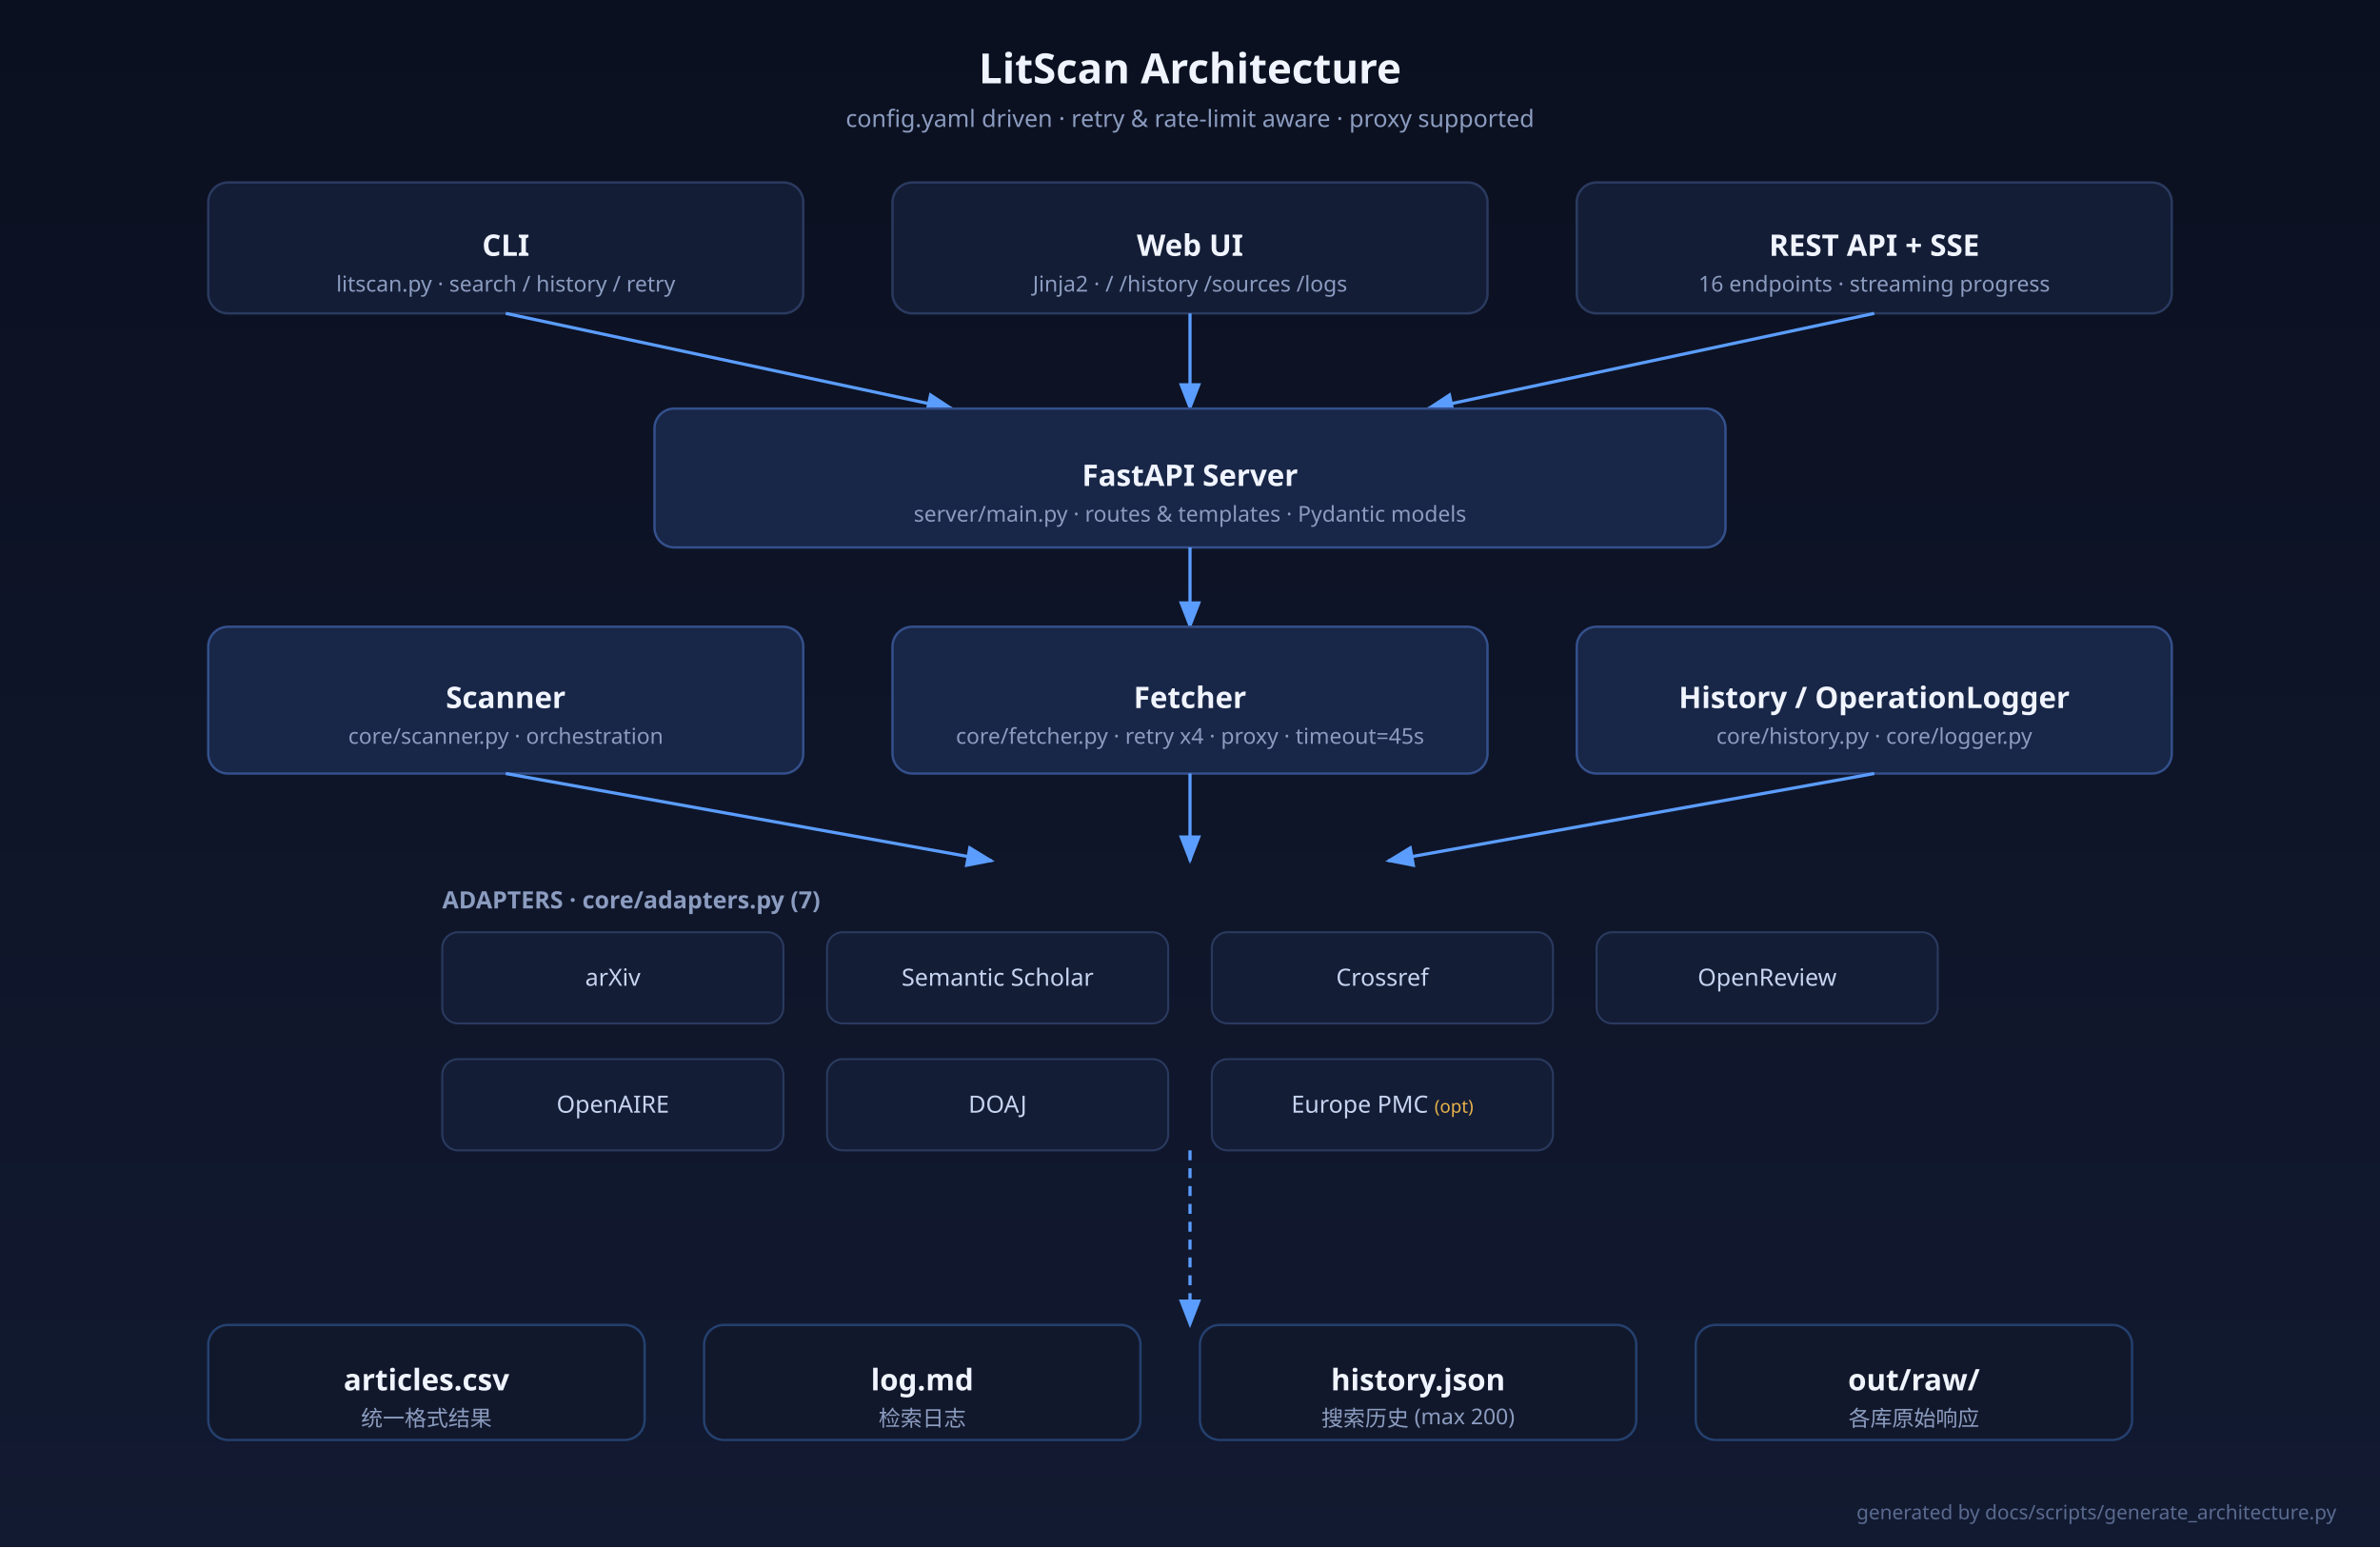
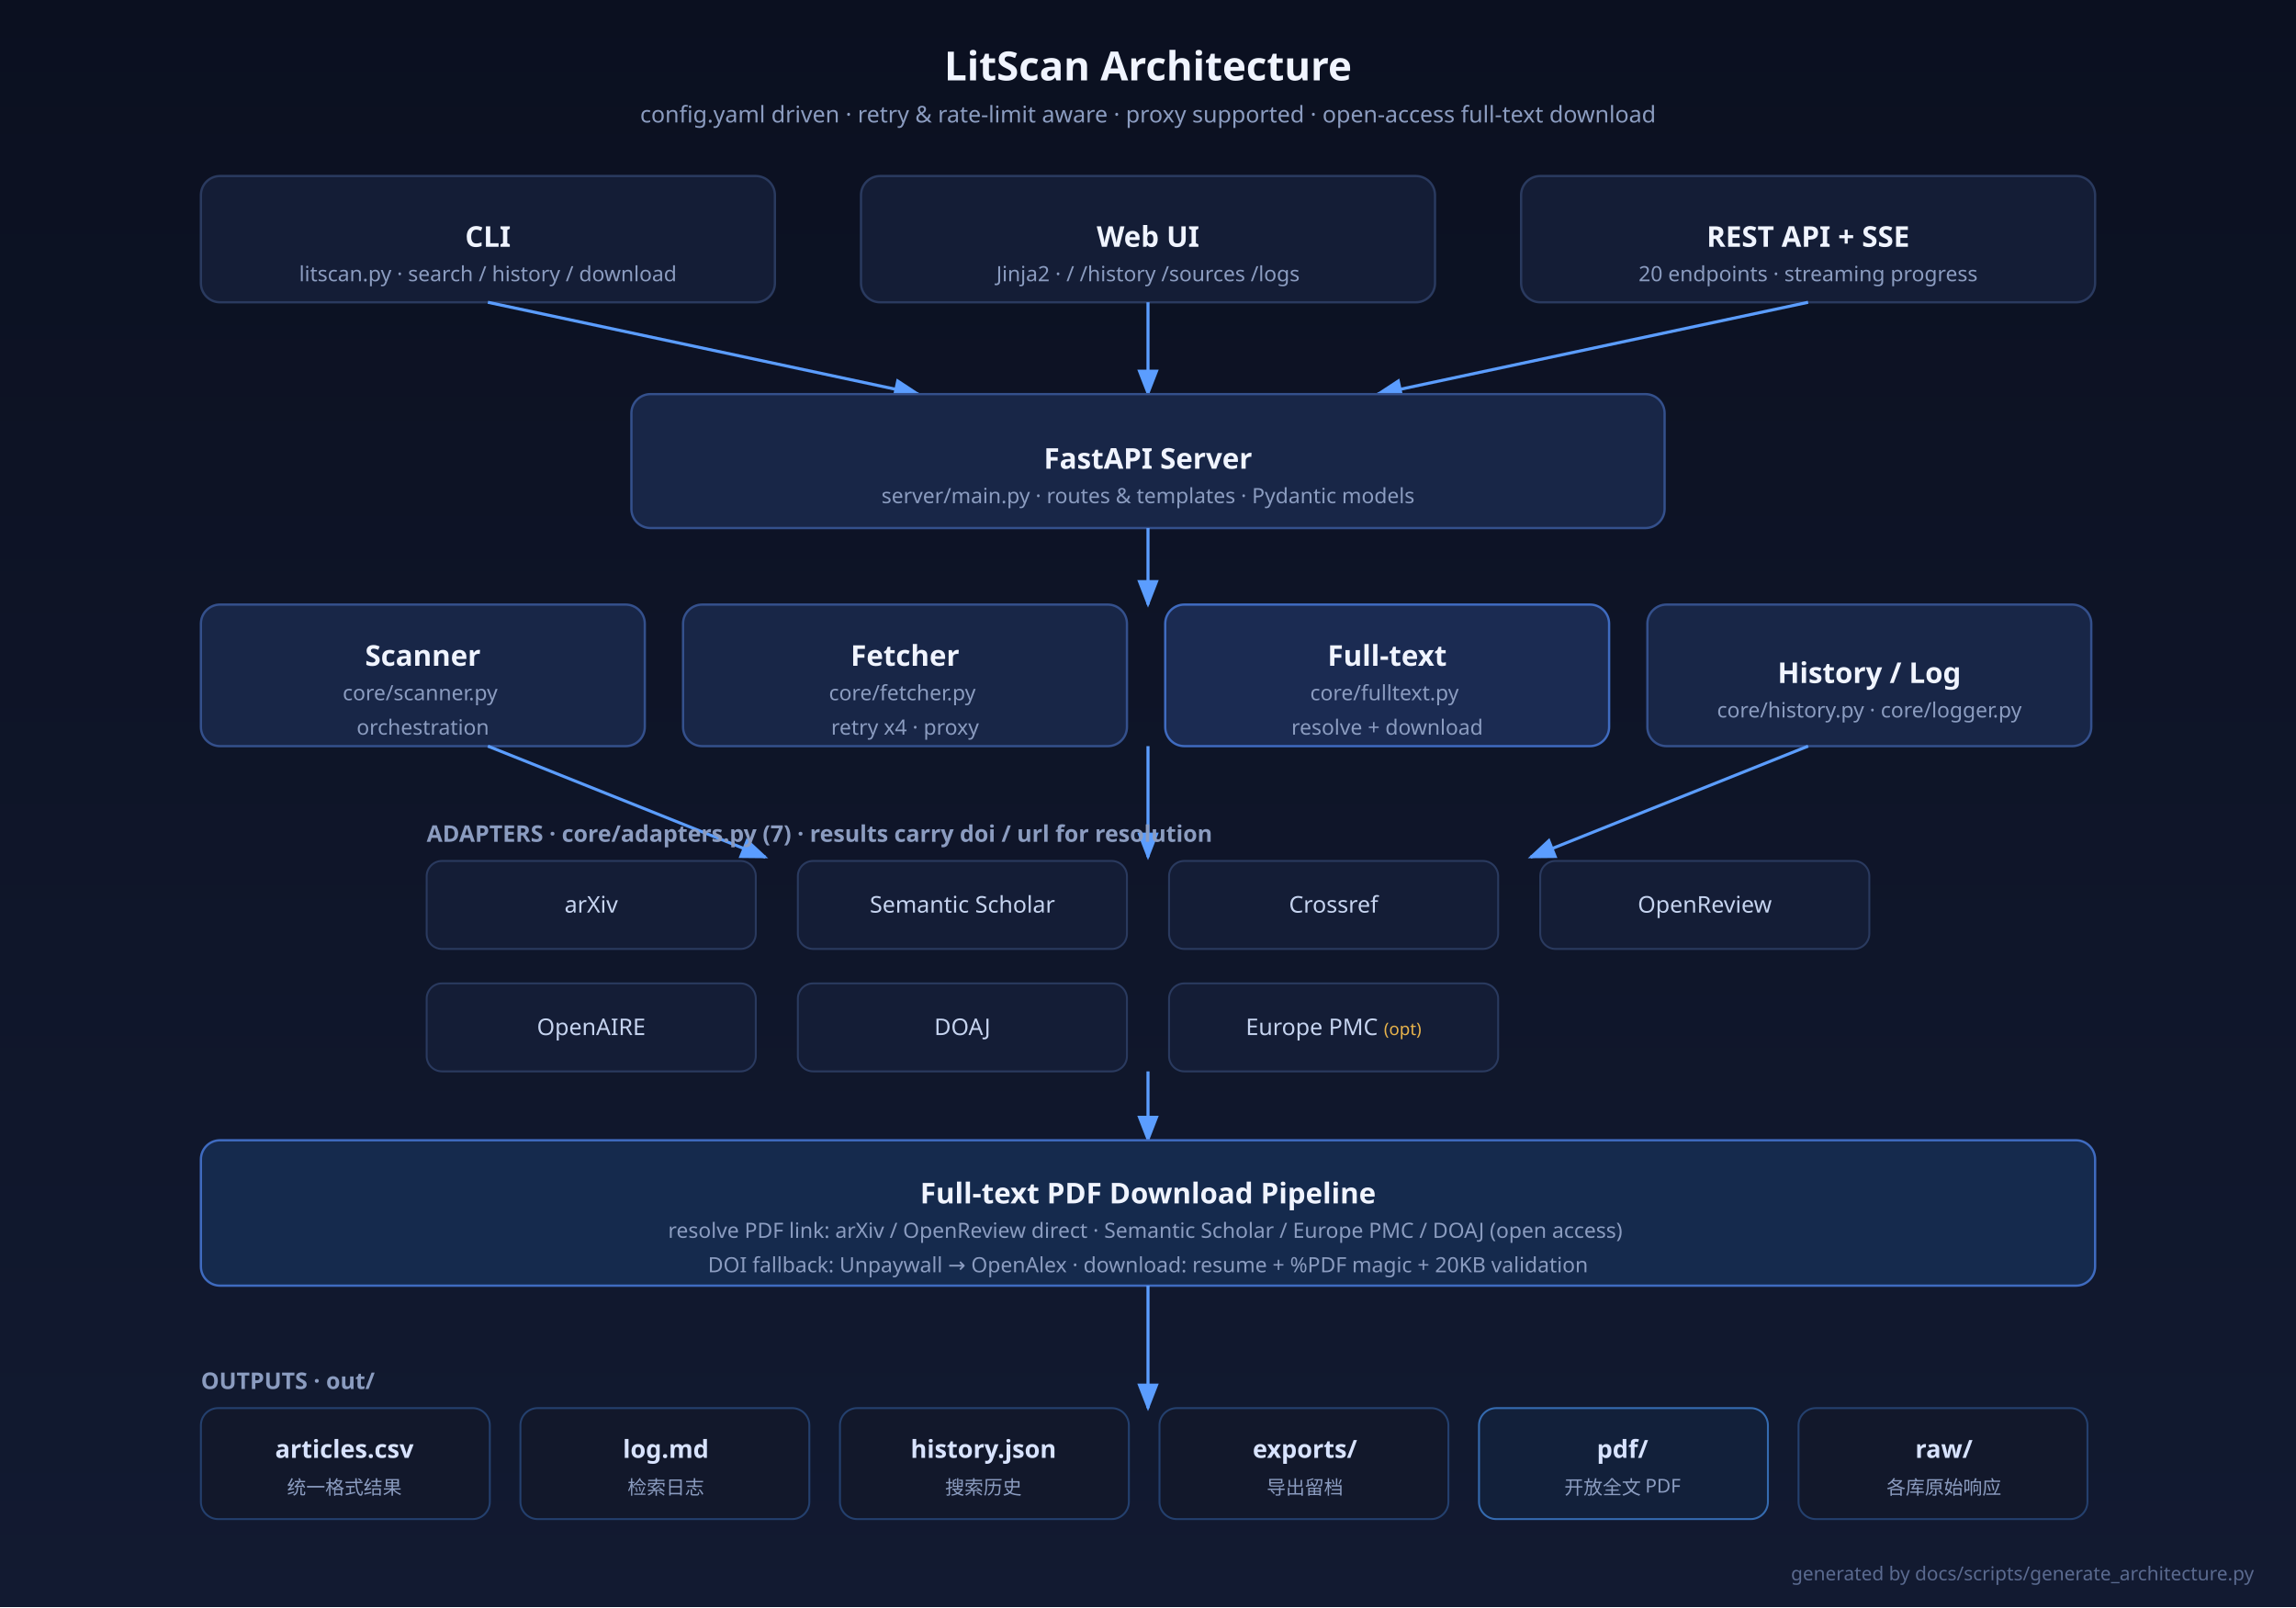
- <svg xmlns="http://www.w3.org/2000/svg" viewBox="0 0 1200 780" font-family="'Segoe UI','PingFang SC','Microsoft YaHei',sans-serif">
+ <svg xmlns="http://www.w3.org/2000/svg" viewBox="0 0 1200 840" font-family="'Segoe UI','PingFang SC','Microsoft YaHei',sans-serif">
  <defs>
    <linearGradient id="bg" x1="0" y1="0" x2="0" y2="1">
      <stop offset="0" stop-color="#0b1020" />
      <stop offset="1" stop-color="#121a31" />
    </linearGradient>
    <marker id="ah" markerWidth="9" markerHeight="7" refX="8" refY="3.5" orient="auto">
      <polygon points="0 0, 9 3.5, 0 7" fill="#5b9dff" />
    </marker>
  </defs>
-   <rect width="1200" height="780" fill="url(#bg)" />
+   <rect width="1200" height="840" fill="url(#bg)" />
  <text x="600" y="42" text-anchor="middle" font-size="21" font-weight="800" fill="#f0f4ff">LitScan Architecture</text>
-   <text x="600" y="64" text-anchor="middle" font-size="12" fill="#8b9cc0">config.yaml driven · retry &amp; rate-limit aware · proxy supported</text>
+   <text x="600" y="64" text-anchor="middle" font-size="12" fill="#8b9cc0">config.yaml driven · retry &amp; rate-limit aware · proxy supported · open-access full-text download</text>
  <rect x="105" y="92" width="300" height="66" rx="10" fill="#141d36" stroke="#2a3a5f" stroke-width="1.2" />
  <text x="255" y="129" text-anchor="middle" font-size="15" font-weight="700" fill="#f0f4ff">CLI</text>
  <text x="255" y="147" text-anchor="middle" font-size="11" fill="#8b9cc0">
-     <tspan x="255" dy="0">litscan.py · search / history / retry</tspan>
+     <tspan x="255" dy="0">litscan.py · search / history / download</tspan>
  </text>
  <rect x="450" y="92" width="300" height="66" rx="10" fill="#141d36" stroke="#2a3a5f" stroke-width="1.2" />
  <text x="600" y="129" text-anchor="middle" font-size="15" font-weight="700" fill="#f0f4ff">Web UI</text>
  <text x="600" y="147" text-anchor="middle" font-size="11" fill="#8b9cc0">
    <tspan x="600" dy="0">Jinja2 · / /history /sources /logs</tspan>
  </text>
  <rect x="795" y="92" width="300" height="66" rx="10" fill="#141d36" stroke="#2a3a5f" stroke-width="1.2" />
  <text x="945" y="129" text-anchor="middle" font-size="15" font-weight="700" fill="#f0f4ff">REST API + SSE</text>
  <text x="945" y="147" text-anchor="middle" font-size="11" fill="#8b9cc0">
-     <tspan x="945" dy="0">16 endpoints · streaming progress</tspan>
+     <tspan x="945" dy="0">20 endpoints · streaming progress</tspan>
  </text>
  <line x1="255" y1="158" x2="480" y2="206" stroke="#5b9dff" stroke-width="1.6" marker-end="url(#ah)" />
  <line x1="600" y1="158" x2="600" y2="206" stroke="#5b9dff" stroke-width="1.6" marker-end="url(#ah)" />
  <line x1="945" y1="158" x2="720" y2="206" stroke="#5b9dff" stroke-width="1.6" marker-end="url(#ah)" />
  <rect x="330" y="206" width="540" height="70" rx="10" fill="#182647" stroke="#34508c" stroke-width="1.2" />
  <text x="600" y="245" text-anchor="middle" font-size="15" font-weight="700" fill="#f0f4ff">FastAPI Server</text>
  <text x="600" y="263" text-anchor="middle" font-size="11" fill="#8b9cc0">
    <tspan x="600" dy="0">server/main.py · routes &amp; templates · Pydantic models</tspan>
  </text>
  <line x1="600" y1="276" x2="600" y2="316" stroke="#5b9dff" stroke-width="1.6" marker-end="url(#ah)" />
-   <rect x="105" y="316" width="300" height="74" rx="10" fill="#182647" stroke="#34508c" stroke-width="1.2" />
-   <text x="255" y="357" text-anchor="middle" font-size="15" font-weight="700" fill="#f0f4ff">Scanner</text>
-   <text x="255" y="375" text-anchor="middle" font-size="11" fill="#8b9cc0">
-     <tspan x="255" dy="0">core/scanner.py · orchestration</tspan>
+   <rect x="105" y="316" width="232" height="74" rx="10" fill="#182647" stroke="#34508c" stroke-width="1.2" />
+   <text x="221" y="348" text-anchor="middle" font-size="15" font-weight="700" fill="#f0f4ff">Scanner</text>
+   <text x="221" y="366" text-anchor="middle" font-size="11" fill="#8b9cc0">
+     <tspan x="221" dy="0">core/scanner.py </tspan>
+     <tspan x="221" dy="18"> orchestration</tspan>
  </text>
-   <rect x="450" y="316" width="300" height="74" rx="10" fill="#182647" stroke="#34508c" stroke-width="1.2" />
-   <text x="600" y="357" text-anchor="middle" font-size="15" font-weight="700" fill="#f0f4ff">Fetcher</text>
-   <text x="600" y="375" text-anchor="middle" font-size="11" fill="#8b9cc0">
-     <tspan x="600" dy="0">core/fetcher.py · retry x4 · proxy · timeout=45s</tspan>
+   <rect x="357" y="316" width="232" height="74" rx="10" fill="#182647" stroke="#34508c" stroke-width="1.2" />
+   <text x="473" y="348" text-anchor="middle" font-size="15" font-weight="700" fill="#f0f4ff">Fetcher</text>
+   <text x="473" y="366" text-anchor="middle" font-size="11" fill="#8b9cc0">
+     <tspan x="473" dy="0">core/fetcher.py </tspan>
+     <tspan x="473" dy="18"> retry x4 · proxy</tspan>
  </text>
-   <rect x="795" y="316" width="300" height="74" rx="10" fill="#182647" stroke="#34508c" stroke-width="1.2" />
-   <text x="945" y="357" text-anchor="middle" font-size="15" font-weight="700" fill="#f0f4ff">History / OperationLogger</text>
-   <text x="945" y="375" text-anchor="middle" font-size="11" fill="#8b9cc0">
-     <tspan x="945" dy="0">core/history.py · core/logger.py</tspan>
+   <rect x="609" y="316" width="232" height="74" rx="10" fill="#1b2b52" stroke="#3f6bc0" stroke-width="1.2" />
+   <text x="725" y="348" text-anchor="middle" font-size="15" font-weight="700" fill="#f0f4ff">Full-text</text>
+   <text x="725" y="366" text-anchor="middle" font-size="11" fill="#8b9cc0">
+     <tspan x="725" dy="0">core/fulltext.py </tspan>
+     <tspan x="725" dy="18"> resolve + download</tspan>
  </text>
-   <line x1="255" y1="390" x2="500" y2="434" stroke="#5b9dff" stroke-width="1.6" marker-end="url(#ah)" />
-   <line x1="600" y1="390" x2="600" y2="434" stroke="#5b9dff" stroke-width="1.6" marker-end="url(#ah)" />
-   <line x1="945" y1="390" x2="700" y2="434" stroke="#5b9dff" stroke-width="1.6" marker-end="url(#ah)" />
-   <text x="223" y="458" font-size="12" font-weight="700" fill="#8b9cc0">ADAPTERS · core/adapters.py (7)</text>
+   <rect x="861" y="316" width="232" height="74" rx="10" fill="#182647" stroke="#34508c" stroke-width="1.2" />
+   <text x="977" y="357" text-anchor="middle" font-size="15" font-weight="700" fill="#f0f4ff">History / Log</text>
+   <text x="977" y="375" text-anchor="middle" font-size="11" fill="#8b9cc0">
+     <tspan x="977" dy="0">core/history.py · core/logger.py</tspan>
+   </text>
+   <line x1="255" y1="390" x2="400" y2="448" stroke="#5b9dff" stroke-width="1.6" marker-end="url(#ah)" />
+   <line x1="600" y1="390" x2="600" y2="448" stroke="#5b9dff" stroke-width="1.6" marker-end="url(#ah)" />
+   <line x1="945" y1="390" x2="800" y2="448" stroke="#5b9dff" stroke-width="1.6" marker-end="url(#ah)" />
+   <text x="223" y="440" font-size="12" font-weight="700" fill="#8b9cc0">ADAPTERS · core/adapters.py (7) · results carry doi / url for resolution</text>
  <g>
-     <rect x="223" y="470" width="172" height="46" rx="8" fill="#141d36" stroke="#2a3a5f" />
-     <text x="309" y="497" text-anchor="middle" font-size="12" fill="#c6d4f0">arXiv</text>
+     <rect x="223" y="450" width="172" height="46" rx="8" fill="#141d36" stroke="#2a3a5f" />
+     <text x="309" y="477" text-anchor="middle" font-size="12" fill="#c6d4f0">arXiv</text>
  </g>
  <g>
-     <rect x="417" y="470" width="172" height="46" rx="8" fill="#141d36" stroke="#2a3a5f" />
-     <text x="503" y="497" text-anchor="middle" font-size="12" fill="#c6d4f0">Semantic Scholar</text>
+     <rect x="417" y="450" width="172" height="46" rx="8" fill="#141d36" stroke="#2a3a5f" />
+     <text x="503" y="477" text-anchor="middle" font-size="12" fill="#c6d4f0">Semantic Scholar</text>
  </g>
  <g>
-     <rect x="611" y="470" width="172" height="46" rx="8" fill="#141d36" stroke="#2a3a5f" />
-     <text x="697" y="497" text-anchor="middle" font-size="12" fill="#c6d4f0">Crossref</text>
+     <rect x="611" y="450" width="172" height="46" rx="8" fill="#141d36" stroke="#2a3a5f" />
+     <text x="697" y="477" text-anchor="middle" font-size="12" fill="#c6d4f0">Crossref</text>
  </g>
  <g>
-     <rect x="805" y="470" width="172" height="46" rx="8" fill="#141d36" stroke="#2a3a5f" />
-     <text x="891" y="497" text-anchor="middle" font-size="12" fill="#c6d4f0">OpenReview</text>
+     <rect x="805" y="450" width="172" height="46" rx="8" fill="#141d36" stroke="#2a3a5f" />
+     <text x="891" y="477" text-anchor="middle" font-size="12" fill="#c6d4f0">OpenReview</text>
  </g>
  <g>
-     <rect x="223" y="534" width="172" height="46" rx="8" fill="#141d36" stroke="#2a3a5f" />
-     <text x="309" y="561" text-anchor="middle" font-size="12" fill="#c6d4f0">OpenAIRE</text>
+     <rect x="223" y="514" width="172" height="46" rx="8" fill="#141d36" stroke="#2a3a5f" />
+     <text x="309" y="541" text-anchor="middle" font-size="12" fill="#c6d4f0">OpenAIRE</text>
  </g>
  <g>
-     <rect x="417" y="534" width="172" height="46" rx="8" fill="#141d36" stroke="#2a3a5f" />
-     <text x="503" y="561" text-anchor="middle" font-size="12" fill="#c6d4f0">DOAJ</text>
+     <rect x="417" y="514" width="172" height="46" rx="8" fill="#141d36" stroke="#2a3a5f" />
+     <text x="503" y="541" text-anchor="middle" font-size="12" fill="#c6d4f0">DOAJ</text>
  </g>
  <g>
-     <rect x="611" y="534" width="172" height="46" rx="8" fill="#141d36" stroke="#2a3a5f" />
-     <text x="697" y="561" text-anchor="middle" font-size="12" fill="#c6d4f0">Europe PMC <tspan fill="#e8b34b" font-size="9"> (opt)</tspan>
+     <rect x="611" y="514" width="172" height="46" rx="8" fill="#141d36" stroke="#2a3a5f" />
+     <text x="697" y="541" text-anchor="middle" font-size="12" fill="#c6d4f0">Europe PMC <tspan fill="#e8b34b" font-size="9"> (opt)</tspan>
    </text>
  </g>
-   <line x1="600" y1="580" x2="600" y2="668" stroke="#5b9dff" stroke-width="1.6" marker-end="url(#ah)" stroke-dasharray="5,4" />
-   <rect x="105" y="668" width="220" height="58" rx="10" fill="#12182b" stroke="#24406e" stroke-width="1.2" />
-   <text x="215" y="701" text-anchor="middle" font-size="15" font-weight="700" fill="#f0f4ff">articles.csv</text>
-   <text x="215" y="719" text-anchor="middle" font-size="11" fill="#8b9cc0">
-     <tspan x="215" dy="0">统一格式结果</tspan>
+   <line x1="600" y1="560" x2="600" y2="596" stroke="#5b9dff" stroke-width="1.6" marker-end="url(#ah)" />
+   <rect x="105" y="596" width="990" height="76" rx="10" fill="#152a4d" stroke="#3f6bc0" stroke-width="1.2" />
+   <text x="600" y="629" text-anchor="middle" font-size="15" font-weight="700" fill="#f0f4ff">Full-text PDF Download Pipeline</text>
+   <text x="600" y="647" text-anchor="middle" font-size="11" fill="#8b9cc0">
+     <tspan x="600" dy="0">resolve PDF link: arXiv / OpenReview direct · Semantic Scholar / Europe PMC / DOAJ (open access) </tspan>
+     <tspan x="600" dy="18"> DOI fallback: Unpaywall → OpenAlex · download: resume + %PDF magic + 20KB validation</tspan>
  </text>
-   <rect x="355" y="668" width="220" height="58" rx="10" fill="#12182b" stroke="#24406e" stroke-width="1.2" />
-   <text x="465" y="701" text-anchor="middle" font-size="15" font-weight="700" fill="#f0f4ff">log.md</text>
-   <text x="465" y="719" text-anchor="middle" font-size="11" fill="#8b9cc0">
-     <tspan x="465" dy="0">检索日志</tspan>
-   </text>
-   <rect x="605" y="668" width="220" height="58" rx="10" fill="#12182b" stroke="#24406e" stroke-width="1.2" />
-   <text x="715" y="701" text-anchor="middle" font-size="15" font-weight="700" fill="#f0f4ff">history.json</text>
-   <text x="715" y="719" text-anchor="middle" font-size="11" fill="#8b9cc0">
-     <tspan x="715" dy="0">搜索历史 (max 200)</tspan>
-   </text>
-   <rect x="855" y="668" width="220" height="58" rx="10" fill="#12182b" stroke="#24406e" stroke-width="1.2" />
-   <text x="965" y="701" text-anchor="middle" font-size="15" font-weight="700" fill="#f0f4ff">out/raw/</text>
-   <text x="965" y="719" text-anchor="middle" font-size="11" fill="#8b9cc0">
-     <tspan x="965" dy="0">各库原始响应</tspan>
-   </text>
-   <text x="1178" y="766" text-anchor="end" font-size="10" fill="#5a6a8f">generated by docs/scripts/generate_architecture.py</text>
+   <line x1="600" y1="672" x2="600" y2="736" stroke="#5b9dff" stroke-width="1.6" marker-end="url(#ah)" />
+   <text x="105" y="726" font-size="12" font-weight="700" fill="#8b9cc0">OUTPUTS · out/</text>
+   <rect x="105" y="736" width="151" height="58" rx="9" fill="#12182b" stroke="#24406e" />
+   <text x="180" y="762" text-anchor="middle" font-size="13" font-weight="700" fill="#d8e3ff">articles.csv</text>
+   <text x="180" y="781" text-anchor="middle" font-size="10" fill="#8b9cc0">统一格式结果</text>
+   <rect x="272" y="736" width="151" height="58" rx="9" fill="#12182b" stroke="#24406e" />
+   <text x="348" y="762" text-anchor="middle" font-size="13" font-weight="700" fill="#d8e3ff">log.md</text>
+   <text x="348" y="781" text-anchor="middle" font-size="10" fill="#8b9cc0">检索日志</text>
+   <rect x="439" y="736" width="151" height="58" rx="9" fill="#12182b" stroke="#24406e" />
+   <text x="514" y="762" text-anchor="middle" font-size="13" font-weight="700" fill="#d8e3ff">history.json</text>
+   <text x="514" y="781" text-anchor="middle" font-size="10" fill="#8b9cc0">搜索历史</text>
+   <rect x="606" y="736" width="151" height="58" rx="9" fill="#12182b" stroke="#24406e" />
+   <text x="682" y="762" text-anchor="middle" font-size="13" font-weight="700" fill="#d8e3ff">exports/</text>
+   <text x="682" y="781" text-anchor="middle" font-size="10" fill="#8b9cc0">导出留档</text>
+   <rect x="773" y="736" width="151" height="58" rx="9" fill="#12203a" stroke="#356bb0" />
+   <text x="848" y="762" text-anchor="middle" font-size="13" font-weight="700" fill="#d8e3ff">pdf/</text>
+   <text x="848" y="781" text-anchor="middle" font-size="10" fill="#8b9cc0">开放全文 PDF</text>
+   <rect x="940" y="736" width="151" height="58" rx="9" fill="#12182b" stroke="#24406e" />
+   <text x="1016" y="762" text-anchor="middle" font-size="13" font-weight="700" fill="#d8e3ff">raw/</text>
+   <text x="1016" y="781" text-anchor="middle" font-size="10" fill="#8b9cc0">各库原始响应</text>
+   <text x="1178" y="826" text-anchor="end" font-size="10" fill="#5a6a8f">generated by docs/scripts/generate_architecture.py</text>
</svg>
